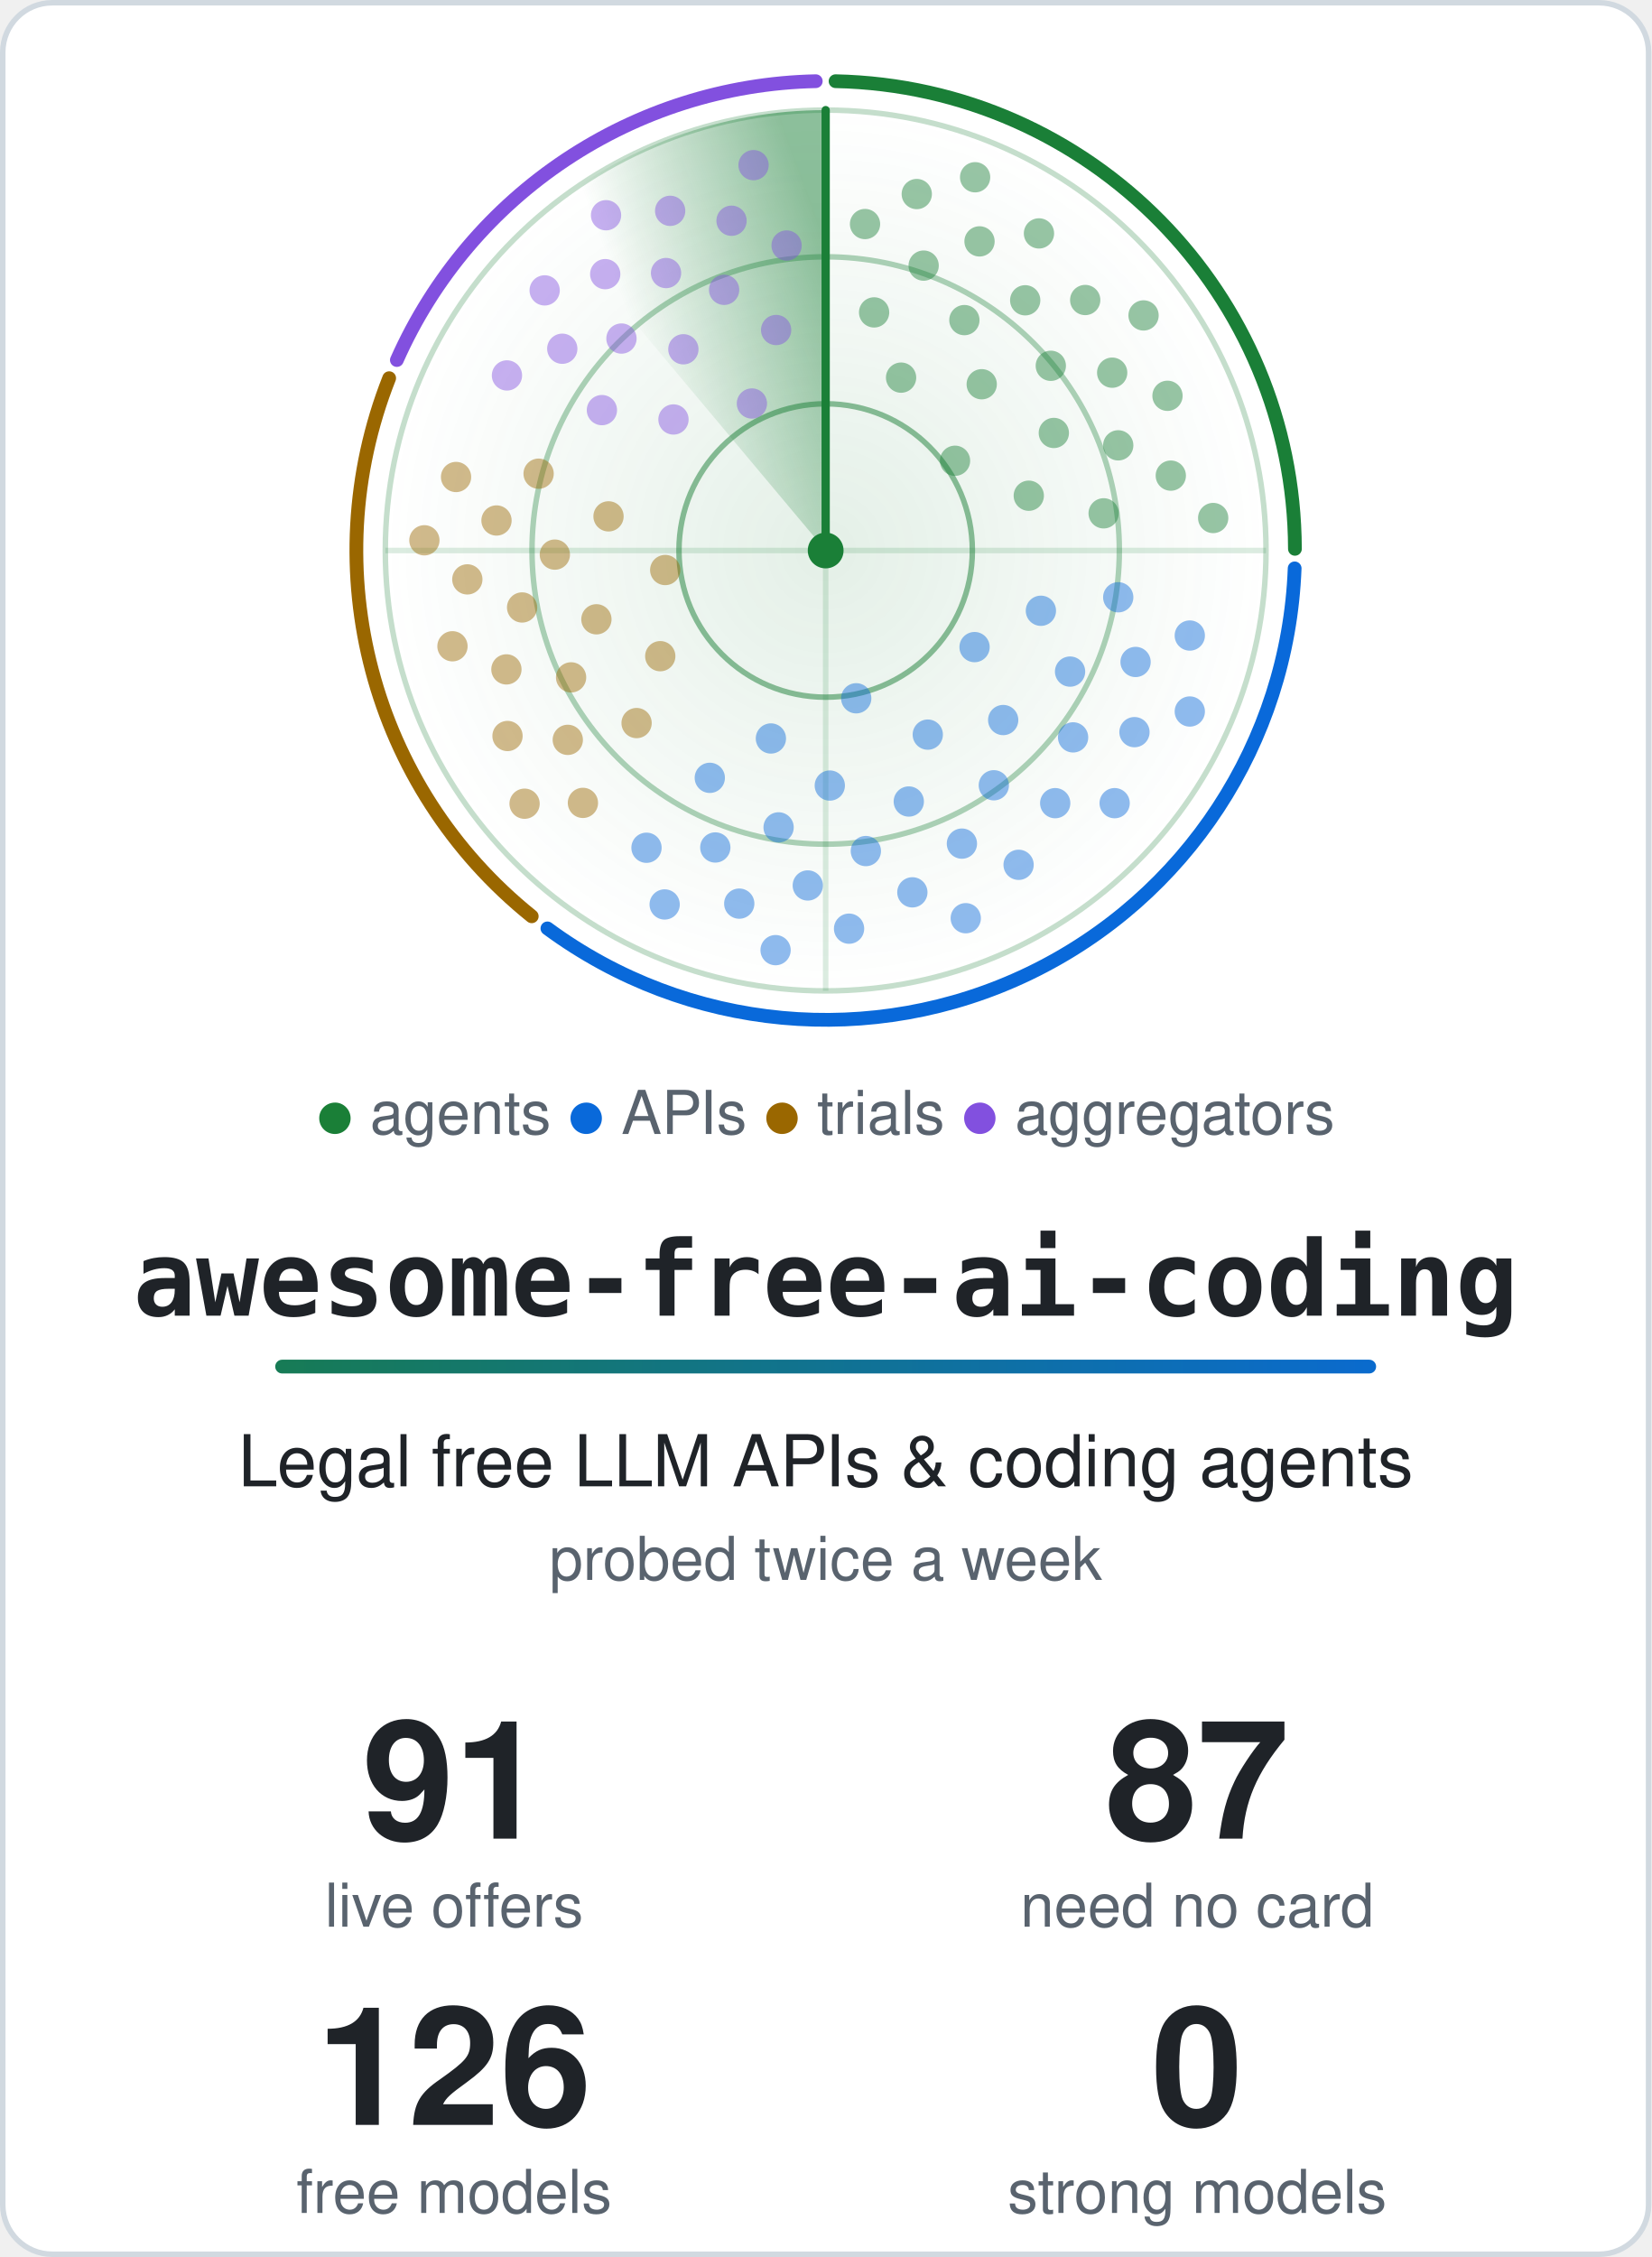
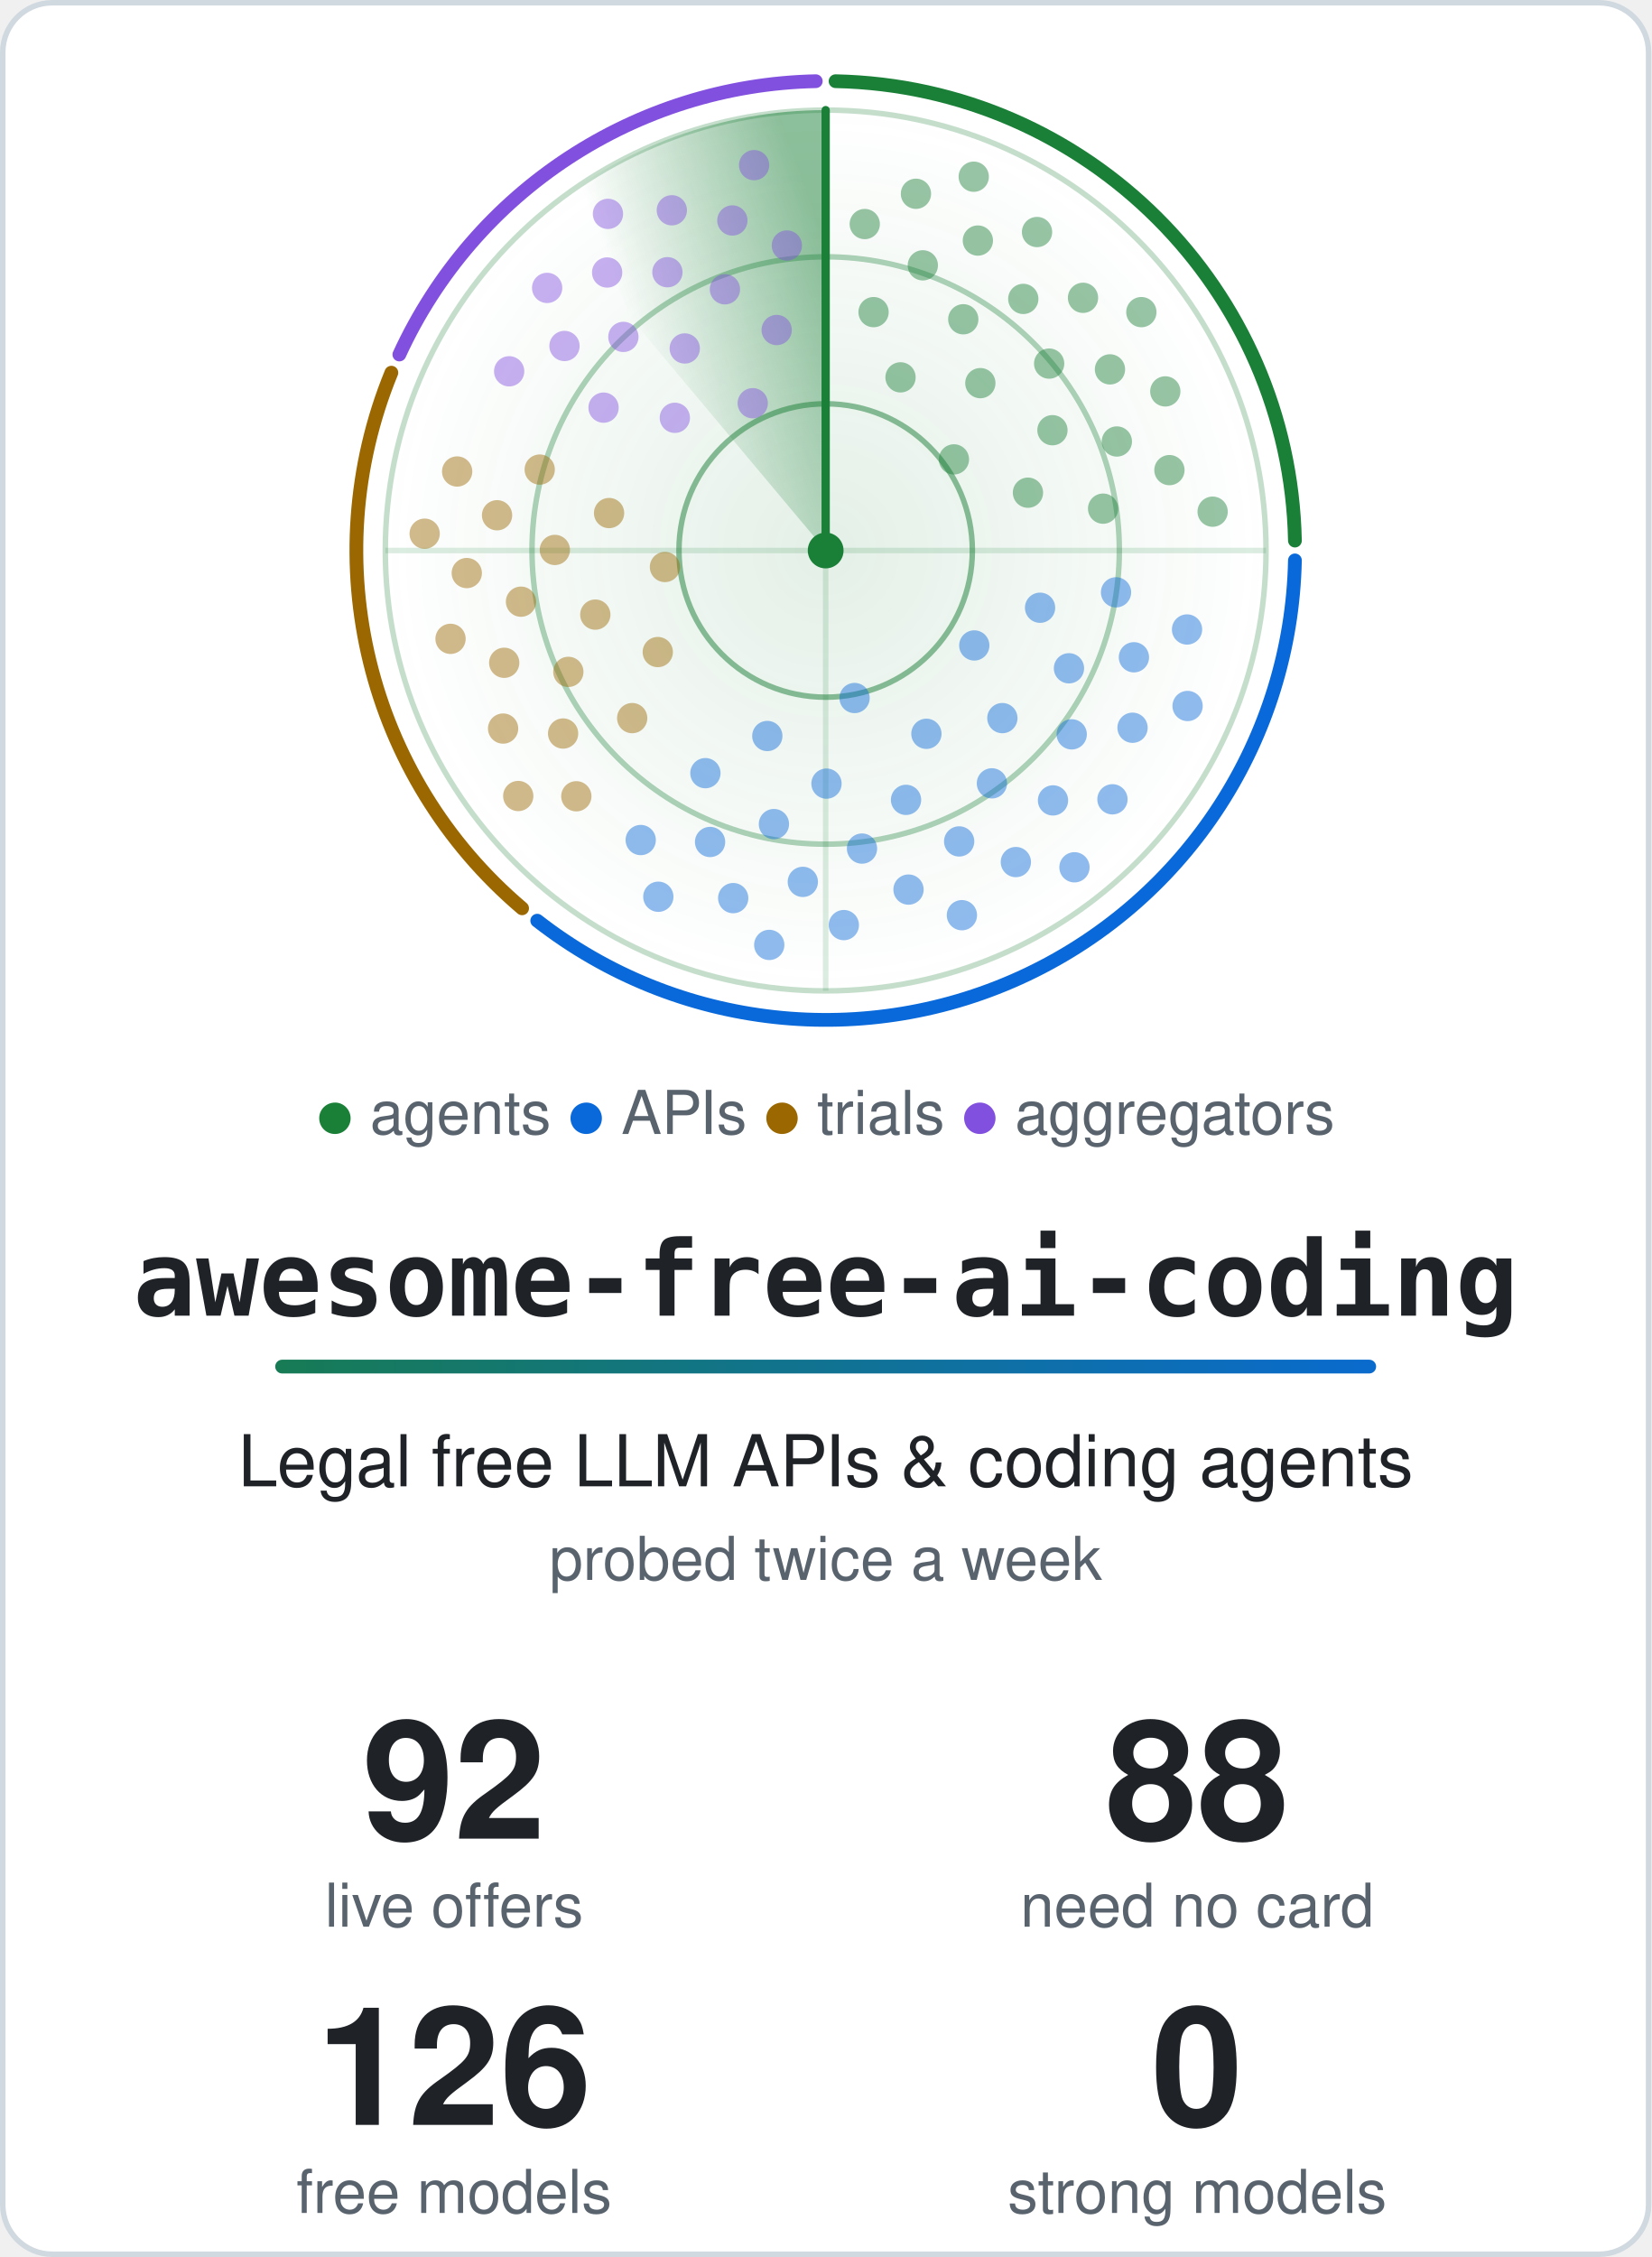
<svg xmlns="http://www.w3.org/2000/svg" width="600" height="820" viewBox="0 0 600 820" role="img" aria-labelledby="title">
  <style>.card{fill:#ffffff;stroke:#d1d9e0}.t{fill:#1f2328}.m{fill:#59636e}.ring{stroke:#1a7f37}.hub{fill:#1a7f37}.beam{stroke:#1a7f37}.s0,.s1,.g0,.g1{stop-color:#1a7f37}.a0{stop-color:#1a7f37}.a1{stop-color:#0969da}.dot.agents,.key.agents{fill:#1a7f37}.rim.agents{stroke:#1a7f37}.dot.apis,.key.apis{fill:#0969da}.rim.apis{stroke:#0969da}.dot.trials,.key.trials{fill:#9a6700}.rim.trials{stroke:#9a6700}.dot.aggregators,.key.aggregators{fill:#8250df}.rim.aggregators{stroke:#8250df}@media (prefers-color-scheme: dark) {.card{fill:#0d1117;stroke:#3d444d}.t{fill:#f0f6fc}.m{fill:#9198a1}.ring{stroke:#3fb950}.hub{fill:#3fb950}.beam{stroke:#3fb950}.s0,.s1,.g0,.g1{stop-color:#3fb950}.a0{stop-color:#3fb950}.a1{stop-color:#4493f8}.dot.agents,.key.agents{fill:#3fb950}.rim.agents{stroke:#3fb950}.dot.apis,.key.apis{fill:#4493f8}.rim.apis{stroke:#4493f8}.dot.trials,.key.trials{fill:#d29922}.rim.trials{stroke:#d29922}.dot.aggregators,.key.aggregators{fill:#ab7df8}.rim.aggregators{stroke:#ab7df8}}.rim{fill:none}.s0{stop-opacity:.5}.s1,.g1{stop-opacity:0}.g0{stop-opacity:.12}.dot{opacity:.45;animation:ping 6s linear infinite}@keyframes ping{0%,4%{opacity:1}55%,100%{opacity:.45}}.turning{animation:turn 6s linear infinite}@keyframes turn{to{transform:rotate(360deg)}}@media (prefers-reduced-motion: reduce) {.dot { animation: none; opacity: 1 } .turning { animation: none }}</style>
  <defs>
    <linearGradient id="accent" gradientUnits="userSpaceOnUse" x1="0" y1="0" x2="540" y2="0">
      <stop class="a0" offset="0" />
      <stop class="a1" offset="1" />
    </linearGradient>
  </defs>
  <rect class="card" x="1" y="1" width="598" height="818" rx="18" stroke-width="2" />
  <defs>
    <radialGradient id="glow">
      <stop class="g0" offset="0" />
      <stop class="g1" offset="1" />
    </radialGradient>
  </defs>
  <circle cx="300.0" cy="200.0" r="160.0" fill="url(#glow)" />
  <circle class="ring" cx="300.0" cy="200.0" r="53.3" fill="none" stroke-width="2" stroke-opacity=".5" />
  <circle class="ring" cx="300.0" cy="200.0" r="106.7" fill="none" stroke-width="2" stroke-opacity=".35" />
  <circle class="ring" cx="300.0" cy="200.0" r="160.0" fill="none" stroke-width="2" stroke-opacity=".25" />
  <path class="ring" d="M140.0 200.0H460.0M300.0 40.0V360.0" stroke-width="2" stroke-opacity=".15" />
-   <path class="rim agents" d="M303.6 29.5A170.5 170.5 0 0 1 470.5 199.4" stroke-width="5" stroke-linecap="round" />
-   <path class="rim apis" d="M470.4 206.5A170.5 170.5 0 0 1 198.9 337.3" stroke-width="5" stroke-linecap="round" />
-   <path class="rim trials" d="M193.2 332.9A170.5 170.5 0 0 1 141.4 137.4" stroke-width="5" stroke-linecap="round" />
-   <path class="rim aggregators" d="M144.2 130.8A170.5 170.5 0 0 1 296.4 29.5" stroke-width="5" stroke-linecap="round" />
+   <path class="rim agents" d="M303.6 29.5A170.5 170.5 0 0 1 470.5 196.4" stroke-width="5" stroke-linecap="round" />
+   <path class="rim apis" d="M470.5 203.6A170.5 170.5 0 0 1 195.2 334.5" stroke-width="5" stroke-linecap="round" />
+   <path class="rim trials" d="M189.7 330.0A170.5 170.5 0 0 1 142.2 135.4" stroke-width="5" stroke-linecap="round" />
+   <path class="rim aggregators" d="M145.1 128.8A170.5 170.5 0 0 1 296.4 29.5" stroke-width="5" stroke-linecap="round" />
  <defs>
    <linearGradient id="sweep" gradientUnits="userSpaceOnUse" x1="300.0" y1="88.0" x2="228.0" y2="114.2">
      <stop class="s0" offset="0" />
      <stop class="s1" offset="1" />
    </linearGradient>
  </defs>
  <g class="turning" style="transform-origin:300.0px 200.0px">
    <path fill="url(#sweep)" d="M300.0 200.0L197.2 77.4A160.0 160.0 0 0 1 300.0 40.0Z" />
    <line class="beam" x1="300.0" y1="200.0" x2="300.0" y2="40.0" stroke-width="3" stroke-linecap="round" />
  </g>
-   <circle class="dot agents" cx="347.0" cy="167.4" r="5.5" style="animation-delay:0.92s" />
-   <circle class="dot agents" cx="327.4" cy="137.2" r="5.5" style="animation-delay:0.39s" />
-   <circle class="dot agents" cx="373.8" cy="180.1" r="5.5" style="animation-delay:1.25s" />
-   <circle class="dot agents" cx="356.7" cy="139.6" r="5.5" style="animation-delay:0.72s" />
-   <circle class="dot agents" cx="317.6" cy="113.5" r="5.5" style="animation-delay:0.19s" />
-   <circle class="dot agents" cx="382.9" cy="157.3" r="5.5" style="animation-delay:1.05s" />
-   <circle class="dot agents" cx="350.4" cy="116.3" r="5.5" style="animation-delay:0.52s" />
-   <circle class="dot agents" cx="401.0" cy="186.5" r="5.5" style="animation-delay:1.37s" />
-   <circle class="dot agents" cx="381.8" cy="132.9" r="5.5" style="animation-delay:0.84s" />
-   <circle class="dot agents" cx="335.6" cy="96.5" r="5.5" style="animation-delay:0.32s" />
-   <circle class="dot agents" cx="406.3" cy="161.8" r="5.5" style="animation-delay:1.17s" />
-   <circle class="dot agents" cx="372.5" cy="109.1" r="5.5" style="animation-delay:0.64s" />
-   <circle class="dot agents" cx="314.3" cy="81.4" r="5.5" style="animation-delay:0.11s" />
-   <circle class="dot agents" cx="404.1" cy="135.4" r="5.5" style="animation-delay:0.97s" />
-   <circle class="dot agents" cx="355.9" cy="87.7" r="5.5" style="animation-delay:0.44s" />
-   <circle class="dot agents" cx="425.4" cy="172.8" r="5.5" style="animation-delay:1.30s" />
-   <circle class="dot agents" cx="394.3" cy="109.0" r="5.5" style="animation-delay:0.77s" />
-   <circle class="dot agents" cx="333.1" cy="70.5" r="5.5" style="animation-delay:0.24s" />
-   <circle class="dot agents" cx="424.2" cy="143.8" r="5.5" style="animation-delay:1.09s" />
-   <circle class="dot agents" cx="377.5" cy="84.8" r="5.5" style="animation-delay:0.57s" />
-   <circle class="dot agents" cx="440.8" cy="188.2" r="5.5" style="animation-delay:1.42s" />
-   <circle class="dot agents" cx="415.5" cy="114.6" r="5.5" style="animation-delay:0.89s" />
-   <circle class="dot agents" cx="354.3" cy="64.4" r="5.5" style="animation-delay:0.36s" />
-   <circle class="dot apis" cx="311.1" cy="253.7" r="5.5" style="animation-delay:2.80s" />
-   <circle class="dot apis" cx="354.1" cy="235.1" r="5.5" style="animation-delay:2.05s" />
-   <circle class="dot apis" cx="280.1" cy="268.3" r="5.5" style="animation-delay:3.27s" />
-   <circle class="dot apis" cx="337.1" cy="266.9" r="5.5" style="animation-delay:2.52s" />
-   <circle class="dot apis" cx="378.2" cy="221.9" r="5.5" style="animation-delay:1.76s" />
-   <circle class="dot apis" cx="301.5" cy="285.4" r="5.5" style="animation-delay:2.98s" />
-   <circle class="dot apis" cx="364.5" cy="261.6" r="5.5" style="animation-delay:2.23s" />
-   <circle class="dot apis" cx="257.9" cy="282.6" r="5.5" style="animation-delay:3.45s" />
-   <circle class="dot apis" cx="330.2" cy="291.2" r="5.5" style="animation-delay:2.69s" />
-   <circle class="dot apis" cx="388.8" cy="244.0" r="5.5" style="animation-delay:1.94s" />
-   <circle class="dot apis" cx="282.9" cy="300.6" r="5.5" style="animation-delay:3.16s" />
-   <circle class="dot apis" cx="361.1" cy="285.3" r="5.5" style="animation-delay:2.41s" />
-   <circle class="dot apis" cx="406.3" cy="217.0" r="5.5" style="animation-delay:1.65s" />
-   <circle class="dot apis" cx="314.6" cy="309.2" r="5.5" style="animation-delay:2.87s" />
-   <circle class="dot apis" cx="389.9" cy="267.9" r="5.5" style="animation-delay:2.12s" />
-   <circle class="dot apis" cx="259.9" cy="307.9" r="5.5" style="animation-delay:3.34s" />
-   <circle class="dot apis" cx="349.5" cy="306.5" r="5.5" style="animation-delay:2.58s" />
-   <circle class="dot apis" cx="412.6" cy="240.5" r="5.5" style="animation-delay:1.83s" />
-   <circle class="dot apis" cx="293.5" cy="321.7" r="5.5" style="animation-delay:3.05s" />
-   <circle class="dot apis" cx="383.4" cy="291.8" r="5.5" style="animation-delay:2.30s" />
-   <circle class="dot apis" cx="234.9" cy="308.0" r="5.5" style="animation-delay:3.52s" />
-   <circle class="dot apis" cx="331.5" cy="324.2" r="5.5" style="animation-delay:2.76s" />
-   <circle class="dot apis" cx="412.2" cy="266.0" r="5.5" style="animation-delay:2.01s" />
-   <circle class="dot apis" cx="268.6" cy="328.3" r="5.5" style="animation-delay:3.23s" />
-   <circle class="dot apis" cx="370.1" cy="314.2" r="5.5" style="animation-delay:2.47s" />
-   <circle class="dot apis" cx="432.3" cy="230.9" r="5.5" style="animation-delay:1.72s" />
-   <circle class="dot apis" cx="308.5" cy="337.4" r="5.5" style="animation-delay:2.94s" />
-   <circle class="dot apis" cx="405.0" cy="291.8" r="5.5" style="animation-delay:2.19s" />
-   <circle class="dot apis" cx="241.5" cy="328.6" r="5.5" style="animation-delay:3.41s" />
-   <circle class="dot apis" cx="350.9" cy="333.6" r="5.5" style="animation-delay:2.65s" />
-   <circle class="dot apis" cx="432.3" cy="258.5" r="5.5" style="animation-delay:1.90s" />
-   <circle class="dot apis" cx="281.8" cy="345.2" r="5.5" style="animation-delay:3.12s" />
-   <circle class="dot trials" cx="241.7" cy="207.1" r="5.5" style="animation-delay:4.38s" />
-   <circle class="dot trials" cx="239.9" cy="238.4" r="5.5" style="animation-delay:3.96s" />
-   <circle class="dot trials" cx="221.1" cy="187.6" r="5.5" style="animation-delay:4.65s" />
-   <circle class="dot trials" cx="216.7" cy="225.0" r="5.5" style="animation-delay:4.22s" />
-   <circle class="dot trials" cx="231.3" cy="262.7" r="5.5" style="animation-delay:3.79s" />
-   <circle class="dot trials" cx="201.6" cy="201.5" r="5.5" style="animation-delay:4.49s" />
-   <circle class="dot trials" cx="207.5" cy="246.1" r="5.5" style="animation-delay:4.06s" />
-   <circle class="dot trials" cx="195.7" cy="172.1" r="5.5" style="animation-delay:4.75s" />
-   <circle class="dot trials" cx="189.7" cy="220.7" r="5.5" style="animation-delay:4.32s" />
-   <circle class="dot trials" cx="206.3" cy="268.8" r="5.5" style="animation-delay:3.89s" />
-   <circle class="dot trials" cx="180.4" cy="189.1" r="5.5" style="animation-delay:4.59s" />
-   <circle class="dot trials" cx="184.0" cy="243.2" r="5.5" style="animation-delay:4.16s" />
-   <circle class="dot trials" cx="211.8" cy="291.7" r="5.5" style="animation-delay:3.73s" />
-   <circle class="dot trials" cx="169.8" cy="210.5" r="5.5" style="animation-delay:4.42s" />
-   <circle class="dot trials" cx="184.4" cy="267.4" r="5.5" style="animation-delay:4.00s" />
-   <circle class="dot trials" cx="165.7" cy="173.3" r="5.5" style="animation-delay:4.69s" />
-   <circle class="dot trials" cx="164.4" cy="234.8" r="5.5" style="animation-delay:4.26s" />
-   <circle class="dot trials" cx="190.6" cy="292.0" r="5.5" style="animation-delay:3.83s" />
-   <circle class="dot trials" cx="154.2" cy="196.3" r="5.5" style="animation-delay:4.52s" />
-   <circle class="dot aggregators" cx="273.2" cy="146.6" r="5.5" style="animation-delay:5.56s" />
-   <circle class="dot aggregators" cx="244.7" cy="152.4" r="5.5" style="animation-delay:5.18s" />
-   <circle class="dot aggregators" cx="282.0" cy="119.9" r="5.5" style="animation-delay:5.79s" />
-   <circle class="dot aggregators" cx="248.3" cy="126.9" r="5.5" style="animation-delay:5.41s" />
-   <circle class="dot aggregators" cx="218.7" cy="149.0" r="5.5" style="animation-delay:5.03s" />
-   <circle class="dot aggregators" cx="263.1" cy="105.3" r="5.5" style="animation-delay:5.65s" />
-   <circle class="dot aggregators" cx="225.8" cy="123.0" r="5.5" style="animation-delay:5.27s" />
-   <circle class="dot aggregators" cx="285.8" cy="89.2" r="5.5" style="animation-delay:5.88s" />
-   <circle class="dot aggregators" cx="242.0" cy="99.2" r="5.5" style="animation-delay:5.50s" />
-   <circle class="dot aggregators" cx="204.3" cy="126.7" r="5.5" style="animation-delay:5.12s" />
-   <circle class="dot aggregators" cx="265.8" cy="80.2" r="5.5" style="animation-delay:5.73s" />
-   <circle class="dot aggregators" cx="219.9" cy="99.6" r="5.5" style="animation-delay:5.36s" />
-   <circle class="dot aggregators" cx="184.2" cy="136.4" r="5.5" style="animation-delay:4.98s" />
-   <circle class="dot aggregators" cx="243.5" cy="76.6" r="5.5" style="animation-delay:5.59s" />
-   <circle class="dot aggregators" cx="197.9" cy="105.5" r="5.5" style="animation-delay:5.21s" />
-   <circle class="dot aggregators" cx="273.8" cy="60.0" r="5.5" style="animation-delay:5.82s" />
-   <circle class="dot aggregators" cx="220.2" cy="78.2" r="5.5" style="animation-delay:5.45s" />
+   <circle class="dot agents" cx="346.6" cy="166.9" r="5.5" style="animation-delay:0.91s" />
+   <circle class="dot agents" cx="327.2" cy="137.1" r="5.5" style="animation-delay:0.39s" />
+   <circle class="dot agents" cx="373.5" cy="179.0" r="5.5" style="animation-delay:1.23s" />
+   <circle class="dot agents" cx="356.2" cy="139.2" r="5.5" style="animation-delay:0.71s" />
+   <circle class="dot agents" cx="317.4" cy="113.4" r="5.5" style="animation-delay:0.19s" />
+   <circle class="dot agents" cx="382.4" cy="156.3" r="5.5" style="animation-delay:1.03s" />
+   <circle class="dot agents" cx="350.0" cy="116.0" r="5.5" style="animation-delay:0.51s" />
+   <circle class="dot agents" cx="400.8" cy="184.8" r="5.5" style="animation-delay:1.36s" />
+   <circle class="dot agents" cx="381.2" cy="132.1" r="5.5" style="animation-delay:0.84s" />
+   <circle class="dot agents" cx="335.3" cy="96.4" r="5.5" style="animation-delay:0.31s" />
+   <circle class="dot agents" cx="405.8" cy="160.4" r="5.5" style="animation-delay:1.16s" />
+   <circle class="dot agents" cx="371.8" cy="108.6" r="5.5" style="animation-delay:0.64s" />
+   <circle class="dot agents" cx="314.2" cy="81.4" r="5.5" style="animation-delay:0.11s" />
+   <circle class="dot agents" cx="403.3" cy="134.2" r="5.5" style="animation-delay:0.96s" />
+   <circle class="dot agents" cx="355.3" cy="87.4" r="5.5" style="animation-delay:0.44s" />
+   <circle class="dot agents" cx="424.9" cy="170.8" r="5.5" style="animation-delay:1.28s" />
+   <circle class="dot agents" cx="393.5" cy="108.2" r="5.5" style="animation-delay:0.76s" />
+   <circle class="dot agents" cx="332.8" cy="70.4" r="5.5" style="animation-delay:0.24s" />
+   <circle class="dot agents" cx="423.4" cy="142.2" r="5.5" style="animation-delay:1.08s" />
+   <circle class="dot agents" cx="376.8" cy="84.3" r="5.5" style="animation-delay:0.56s" />
+   <circle class="dot agents" cx="440.6" cy="185.9" r="5.5" style="animation-delay:1.40s" />
+   <circle class="dot agents" cx="414.7" cy="113.4" r="5.5" style="animation-delay:0.88s" />
+   <circle class="dot agents" cx="353.8" cy="64.2" r="5.5" style="animation-delay:0.36s" />
+   <circle class="dot apis" cx="310.5" cy="253.6" r="5.5" style="animation-delay:2.81s" />
+   <circle class="dot apis" cx="354.0" cy="234.5" r="5.5" style="animation-delay:2.04s" />
+   <circle class="dot apis" cx="278.8" cy="267.4" r="5.5" style="animation-delay:3.29s" />
+   <circle class="dot apis" cx="336.6" cy="266.6" r="5.5" style="animation-delay:2.52s" />
+   <circle class="dot apis" cx="377.9" cy="220.8" r="5.5" style="animation-delay:1.75s" />
+   <circle class="dot apis" cx="300.3" cy="284.7" r="5.5" style="animation-delay:3.00s" />
+   <circle class="dot apis" cx="364.2" cy="260.9" r="5.5" style="animation-delay:2.23s" />
+   <circle class="dot apis" cx="256.3" cy="280.9" r="5.5" style="animation-delay:3.47s" />
+   <circle class="dot apis" cx="329.2" cy="290.6" r="5.5" style="animation-delay:2.70s" />
+   <circle class="dot apis" cx="388.4" cy="242.8" r="5.5" style="animation-delay:1.93s" />
+   <circle class="dot apis" cx="281.2" cy="299.4" r="5.5" style="animation-delay:3.18s" />
+   <circle class="dot apis" cx="360.4" cy="284.6" r="5.5" style="animation-delay:2.41s" />
+   <circle class="dot apis" cx="405.5" cy="215.2" r="5.5" style="animation-delay:1.64s" />
+   <circle class="dot apis" cx="313.2" cy="308.3" r="5.5" style="animation-delay:2.88s" />
+   <circle class="dot apis" cx="389.4" cy="266.8" r="5.5" style="animation-delay:2.11s" />
+   <circle class="dot apis" cx="258.0" cy="305.9" r="5.5" style="animation-delay:3.36s" />
+   <circle class="dot apis" cx="348.5" cy="305.7" r="5.5" style="animation-delay:2.59s" />
+   <circle class="dot apis" cx="412.0" cy="238.8" r="5.5" style="animation-delay:1.82s" />
+   <circle class="dot apis" cx="291.7" cy="320.4" r="5.5" style="animation-delay:3.07s" />
+   <circle class="dot apis" cx="382.6" cy="290.8" r="5.5" style="animation-delay:2.29s" />
+   <circle class="dot apis" cx="232.8" cy="305.2" r="5.5" style="animation-delay:3.54s" />
+   <circle class="dot apis" cx="330.1" cy="323.2" r="5.5" style="animation-delay:2.77s" />
+   <circle class="dot apis" cx="411.5" cy="264.4" r="5.5" style="animation-delay:2.00s" />
+   <circle class="dot apis" cx="266.4" cy="326.3" r="5.5" style="animation-delay:3.25s" />
+   <circle class="dot apis" cx="369.1" cy="313.2" r="5.5" style="animation-delay:2.48s" />
+   <circle class="dot apis" cx="431.3" cy="228.7" r="5.5" style="animation-delay:1.71s" />
+   <circle class="dot apis" cx="306.6" cy="336.1" r="5.5" style="animation-delay:2.95s" />
+   <circle class="dot apis" cx="404.2" cy="290.4" r="5.5" style="animation-delay:2.18s" />
+   <circle class="dot apis" cx="239.2" cy="325.8" r="5.5" style="animation-delay:3.43s" />
+   <circle class="dot apis" cx="349.5" cy="332.5" r="5.5" style="animation-delay:2.66s" />
+   <circle class="dot apis" cx="431.5" cy="256.5" r="5.5" style="animation-delay:1.89s" />
+   <circle class="dot apis" cx="279.5" cy="343.3" r="5.5" style="animation-delay:3.14s" />
+   <circle class="dot apis" cx="390.4" cy="315.1" r="5.5" style="animation-delay:2.36s" />
+   <circle class="dot trials" cx="241.6" cy="206.0" r="5.5" style="animation-delay:4.40s" />
+   <circle class="dot trials" cx="239.0" cy="236.9" r="5.5" style="animation-delay:3.98s" />
+   <circle class="dot trials" cx="221.3" cy="186.4" r="5.5" style="animation-delay:4.66s" />
+   <circle class="dot trials" cx="216.3" cy="223.3" r="5.5" style="animation-delay:4.24s" />
+   <circle class="dot trials" cx="229.7" cy="260.9" r="5.5" style="animation-delay:3.82s" />
+   <circle class="dot trials" cx="201.6" cy="199.8" r="5.5" style="animation-delay:4.50s" />
+   <circle class="dot trials" cx="206.5" cy="244.1" r="5.5" style="animation-delay:4.08s" />
+   <circle class="dot trials" cx="196.1" cy="170.6" r="5.5" style="animation-delay:4.76s" />
+   <circle class="dot trials" cx="189.3" cy="218.6" r="5.5" style="animation-delay:4.34s" />
+   <circle class="dot trials" cx="204.6" cy="266.5" r="5.5" style="animation-delay:3.92s" />
+   <circle class="dot trials" cx="180.6" cy="187.2" r="5.5" style="animation-delay:4.60s" />
+   <circle class="dot trials" cx="183.2" cy="240.8" r="5.5" style="animation-delay:4.18s" />
+   <circle class="dot trials" cx="209.4" cy="289.3" r="5.5" style="animation-delay:3.76s" />
+   <circle class="dot trials" cx="169.6" cy="208.2" r="5.5" style="animation-delay:4.44s" />
+   <circle class="dot trials" cx="182.8" cy="264.7" r="5.5" style="animation-delay:4.02s" />
+   <circle class="dot trials" cx="166.1" cy="171.3" r="5.5" style="animation-delay:4.70s" />
+   <circle class="dot trials" cx="163.7" cy="232.1" r="5.5" style="animation-delay:4.28s" />
+   <circle class="dot trials" cx="188.3" cy="289.2" r="5.5" style="animation-delay:3.86s" />
+   <circle class="dot trials" cx="154.3" cy="193.9" r="5.5" style="animation-delay:4.54s" />
+   <circle class="dot aggregators" cx="273.5" cy="146.5" r="5.5" style="animation-delay:5.56s" />
+   <circle class="dot aggregators" cx="245.2" cy="151.8" r="5.5" style="animation-delay:5.19s" />
+   <circle class="dot aggregators" cx="282.2" cy="119.9" r="5.5" style="animation-delay:5.79s" />
+   <circle class="dot aggregators" cx="248.8" cy="126.6" r="5.5" style="animation-delay:5.42s" />
+   <circle class="dot aggregators" cx="219.3" cy="148.1" r="5.5" style="animation-delay:5.05s" />
+   <circle class="dot aggregators" cx="263.4" cy="105.1" r="5.5" style="animation-delay:5.65s" />
+   <circle class="dot aggregators" cx="226.5" cy="122.4" r="5.5" style="animation-delay:5.28s" />
+   <circle class="dot aggregators" cx="285.9" cy="89.2" r="5.5" style="animation-delay:5.88s" />
+   <circle class="dot aggregators" cx="242.5" cy="98.9" r="5.5" style="animation-delay:5.51s" />
+   <circle class="dot aggregators" cx="205.1" cy="125.7" r="5.5" style="animation-delay:5.13s" />
+   <circle class="dot aggregators" cx="266.1" cy="80.1" r="5.5" style="animation-delay:5.74s" />
+   <circle class="dot aggregators" cx="220.6" cy="99.0" r="5.5" style="animation-delay:5.36s" />
+   <circle class="dot aggregators" cx="185.0" cy="134.9" r="5.5" style="animation-delay:4.99s" />
+   <circle class="dot aggregators" cx="244.1" cy="76.4" r="5.5" style="animation-delay:5.59s" />
+   <circle class="dot aggregators" cx="198.8" cy="104.6" r="5.5" style="animation-delay:5.22s" />
+   <circle class="dot aggregators" cx="274.0" cy="60.0" r="5.5" style="animation-delay:5.82s" />
+   <circle class="dot aggregators" cx="220.9" cy="77.7" r="5.5" style="animation-delay:5.45s" />
  <circle class="hub" cx="300.0" cy="200.0" r="6.5" />
  <text class="m" x="300.0" y="412" text-anchor="middle" font-family="-apple-system, BlinkMacSystemFont, 'Segoe UI', Helvetica, Arial, sans-serif" font-size="22">
    <tspan class="key agents">●</tspan> agents <tspan class="key apis">●</tspan> APIs <tspan class="key trials">●</tspan> trials <tspan class="key aggregators">●</tspan> aggregators</text>
  <text class="t" x="300.0" y="478" text-anchor="middle" font-family="ui-monospace, SFMono-Regular, Menlo, Consolas, monospace" font-size="38" font-weight="700">awesome-free-ai-coding</text>
  <rect x="100.0" y="494" width="400" height="5" rx="2.5" fill="url(#accent)" />
  <text class="t" x="300.0" y="540" text-anchor="middle" font-family="-apple-system, BlinkMacSystemFont, 'Segoe UI', Helvetica, Arial, sans-serif" font-size="26">Legal free LLM APIs &amp; coding agents</text>
  <text class="m" x="300.0" y="574" text-anchor="middle" font-family="-apple-system, BlinkMacSystemFont, 'Segoe UI', Helvetica, Arial, sans-serif" font-size="22">probed twice a week</text>
-   <text class="t" x="165.0" y="668" text-anchor="middle" font-family="-apple-system, BlinkMacSystemFont, 'Segoe UI', Helvetica, Arial, sans-serif" font-size="60" font-weight="700">91</text>
+   <text class="t" x="165.0" y="668" text-anchor="middle" font-family="-apple-system, BlinkMacSystemFont, 'Segoe UI', Helvetica, Arial, sans-serif" font-size="60" font-weight="700">92</text>
  <text class="m" x="165.0" y="700" text-anchor="middle" font-family="-apple-system, BlinkMacSystemFont, 'Segoe UI', Helvetica, Arial, sans-serif" font-size="22">live offers</text>
-   <text class="t" x="435.0" y="668" text-anchor="middle" font-family="-apple-system, BlinkMacSystemFont, 'Segoe UI', Helvetica, Arial, sans-serif" font-size="60" font-weight="700">87</text>
+   <text class="t" x="435.0" y="668" text-anchor="middle" font-family="-apple-system, BlinkMacSystemFont, 'Segoe UI', Helvetica, Arial, sans-serif" font-size="60" font-weight="700">88</text>
  <text class="m" x="435.0" y="700" text-anchor="middle" font-family="-apple-system, BlinkMacSystemFont, 'Segoe UI', Helvetica, Arial, sans-serif" font-size="22">need no card</text>
  <text class="t" x="165.0" y="772" text-anchor="middle" font-family="-apple-system, BlinkMacSystemFont, 'Segoe UI', Helvetica, Arial, sans-serif" font-size="60" font-weight="700">126</text>
  <text class="m" x="165.0" y="804" text-anchor="middle" font-family="-apple-system, BlinkMacSystemFont, 'Segoe UI', Helvetica, Arial, sans-serif" font-size="22">free models</text>
  <text class="t" x="435.0" y="772" text-anchor="middle" font-family="-apple-system, BlinkMacSystemFont, 'Segoe UI', Helvetica, Arial, sans-serif" font-size="60" font-weight="700">0</text>
  <text class="m" x="435.0" y="804" text-anchor="middle" font-family="-apple-system, BlinkMacSystemFont, 'Segoe UI', Helvetica, Arial, sans-serif" font-size="22">strong models</text>
</svg>
